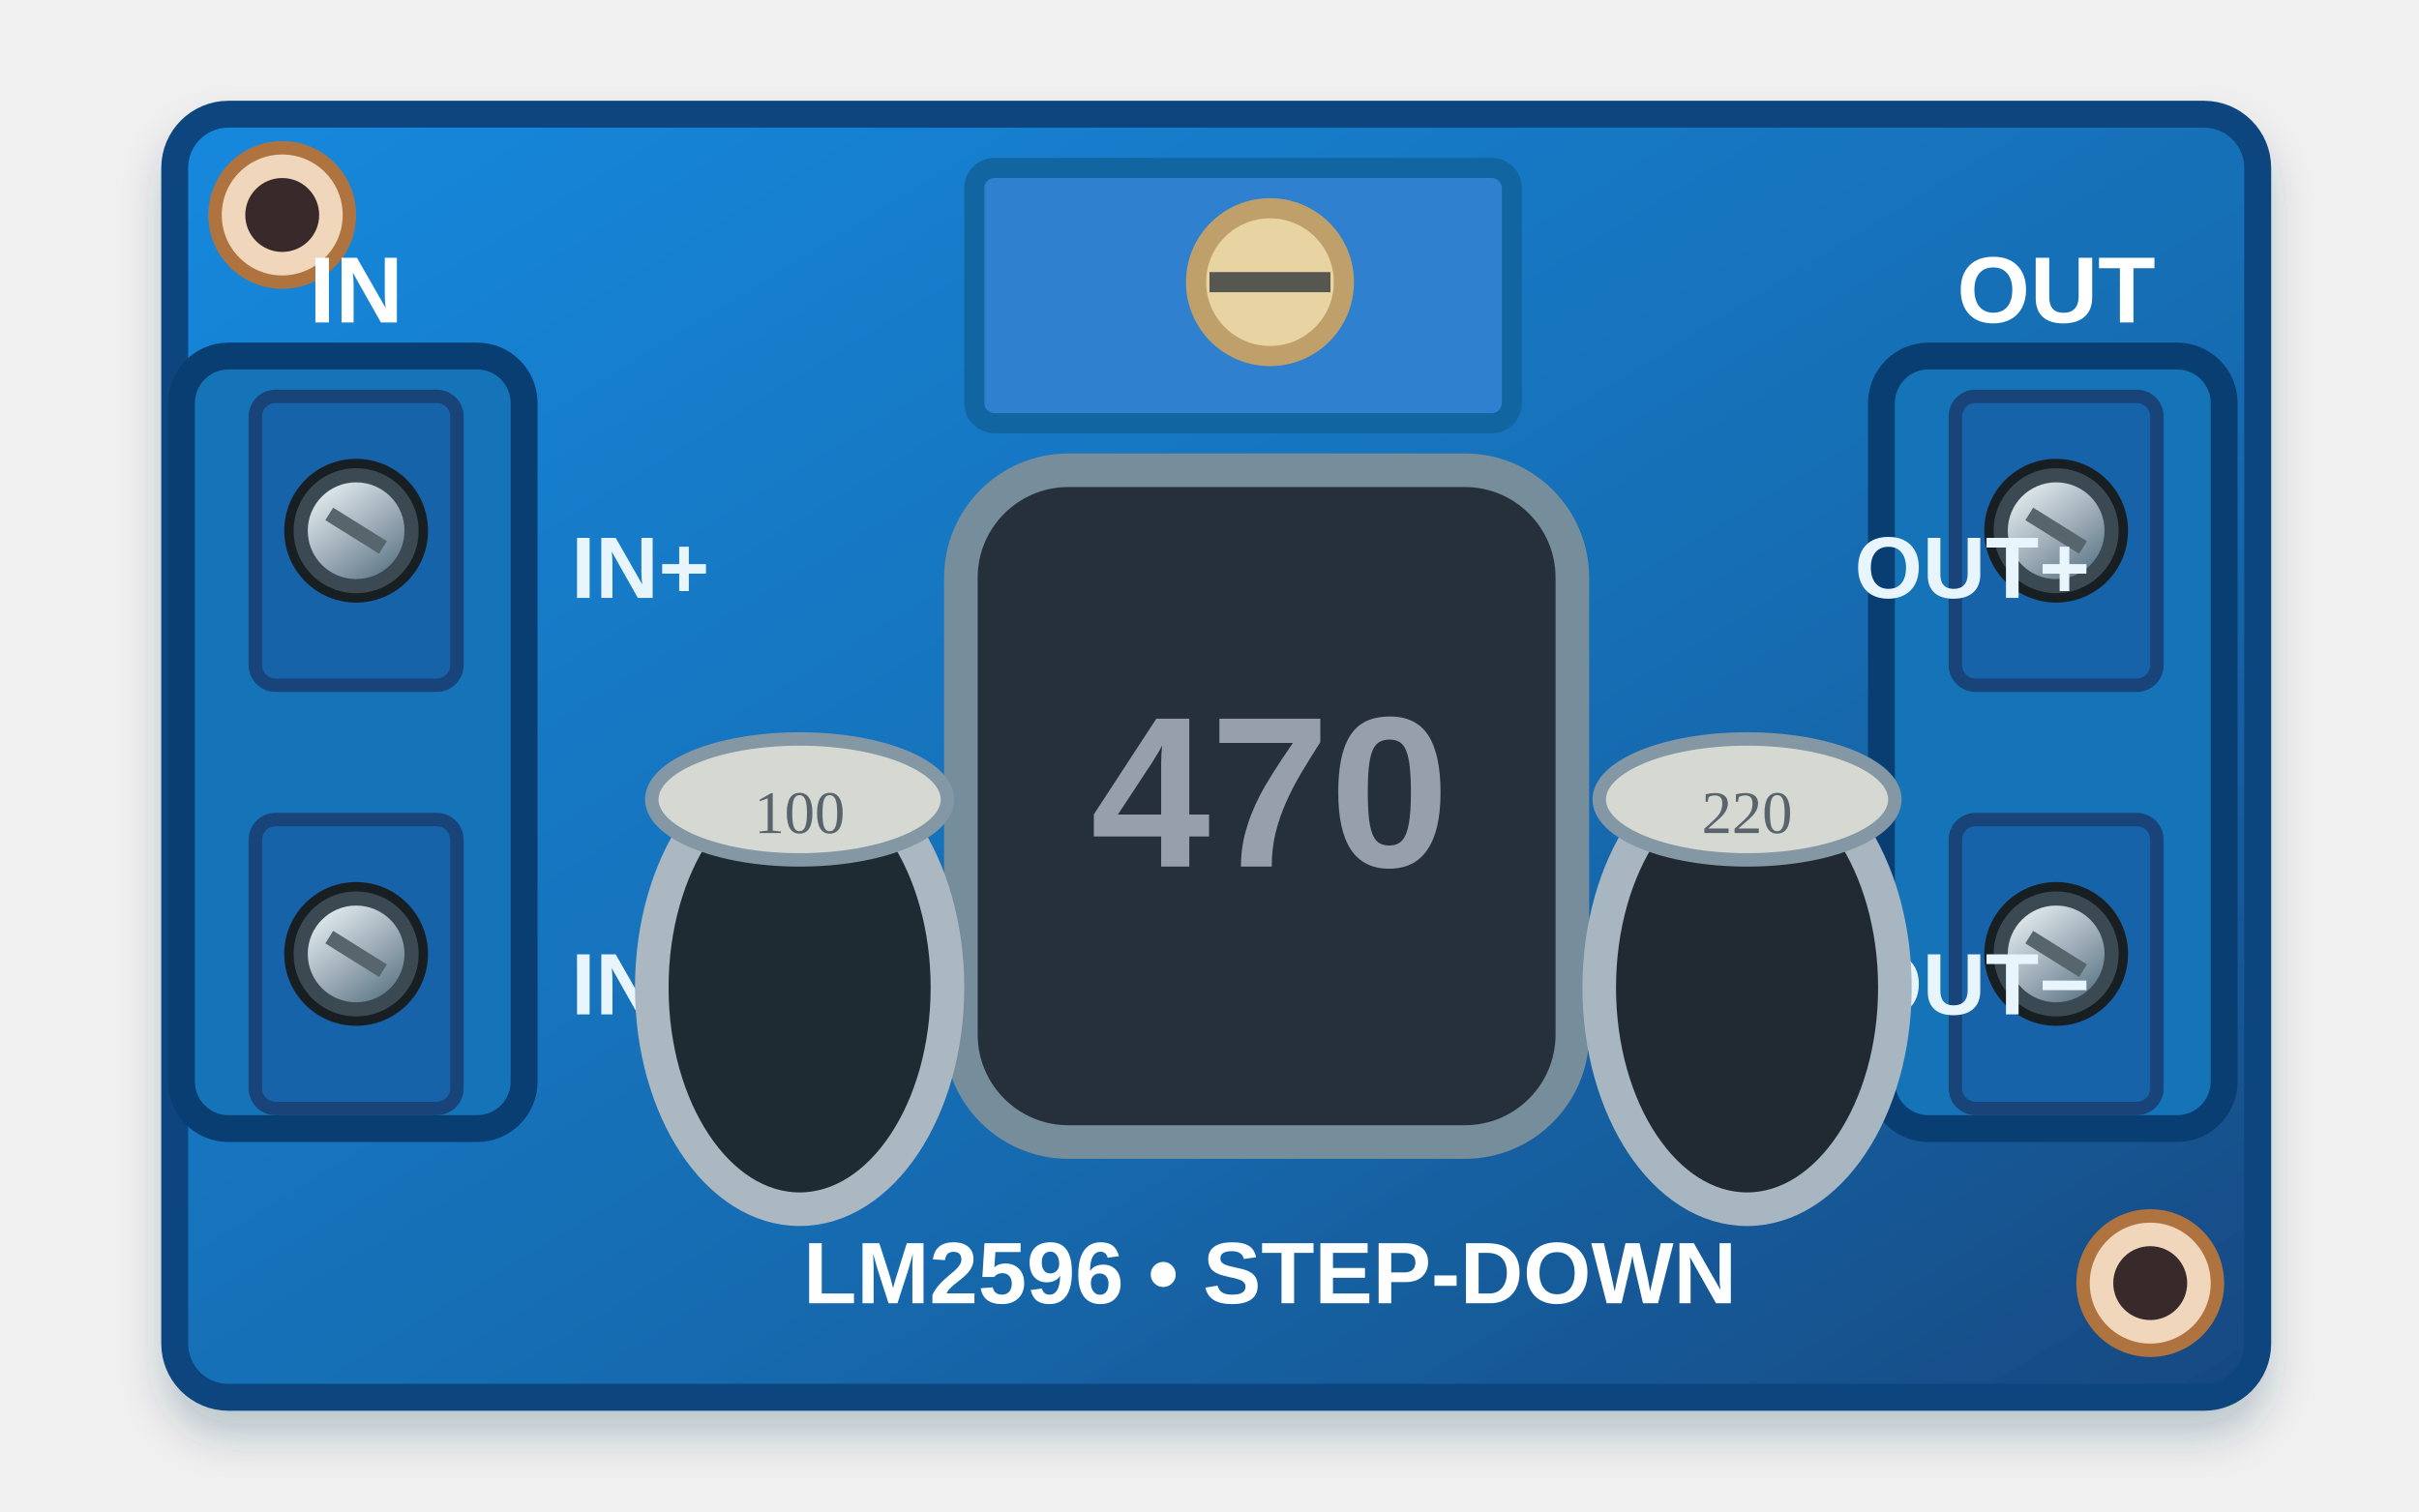
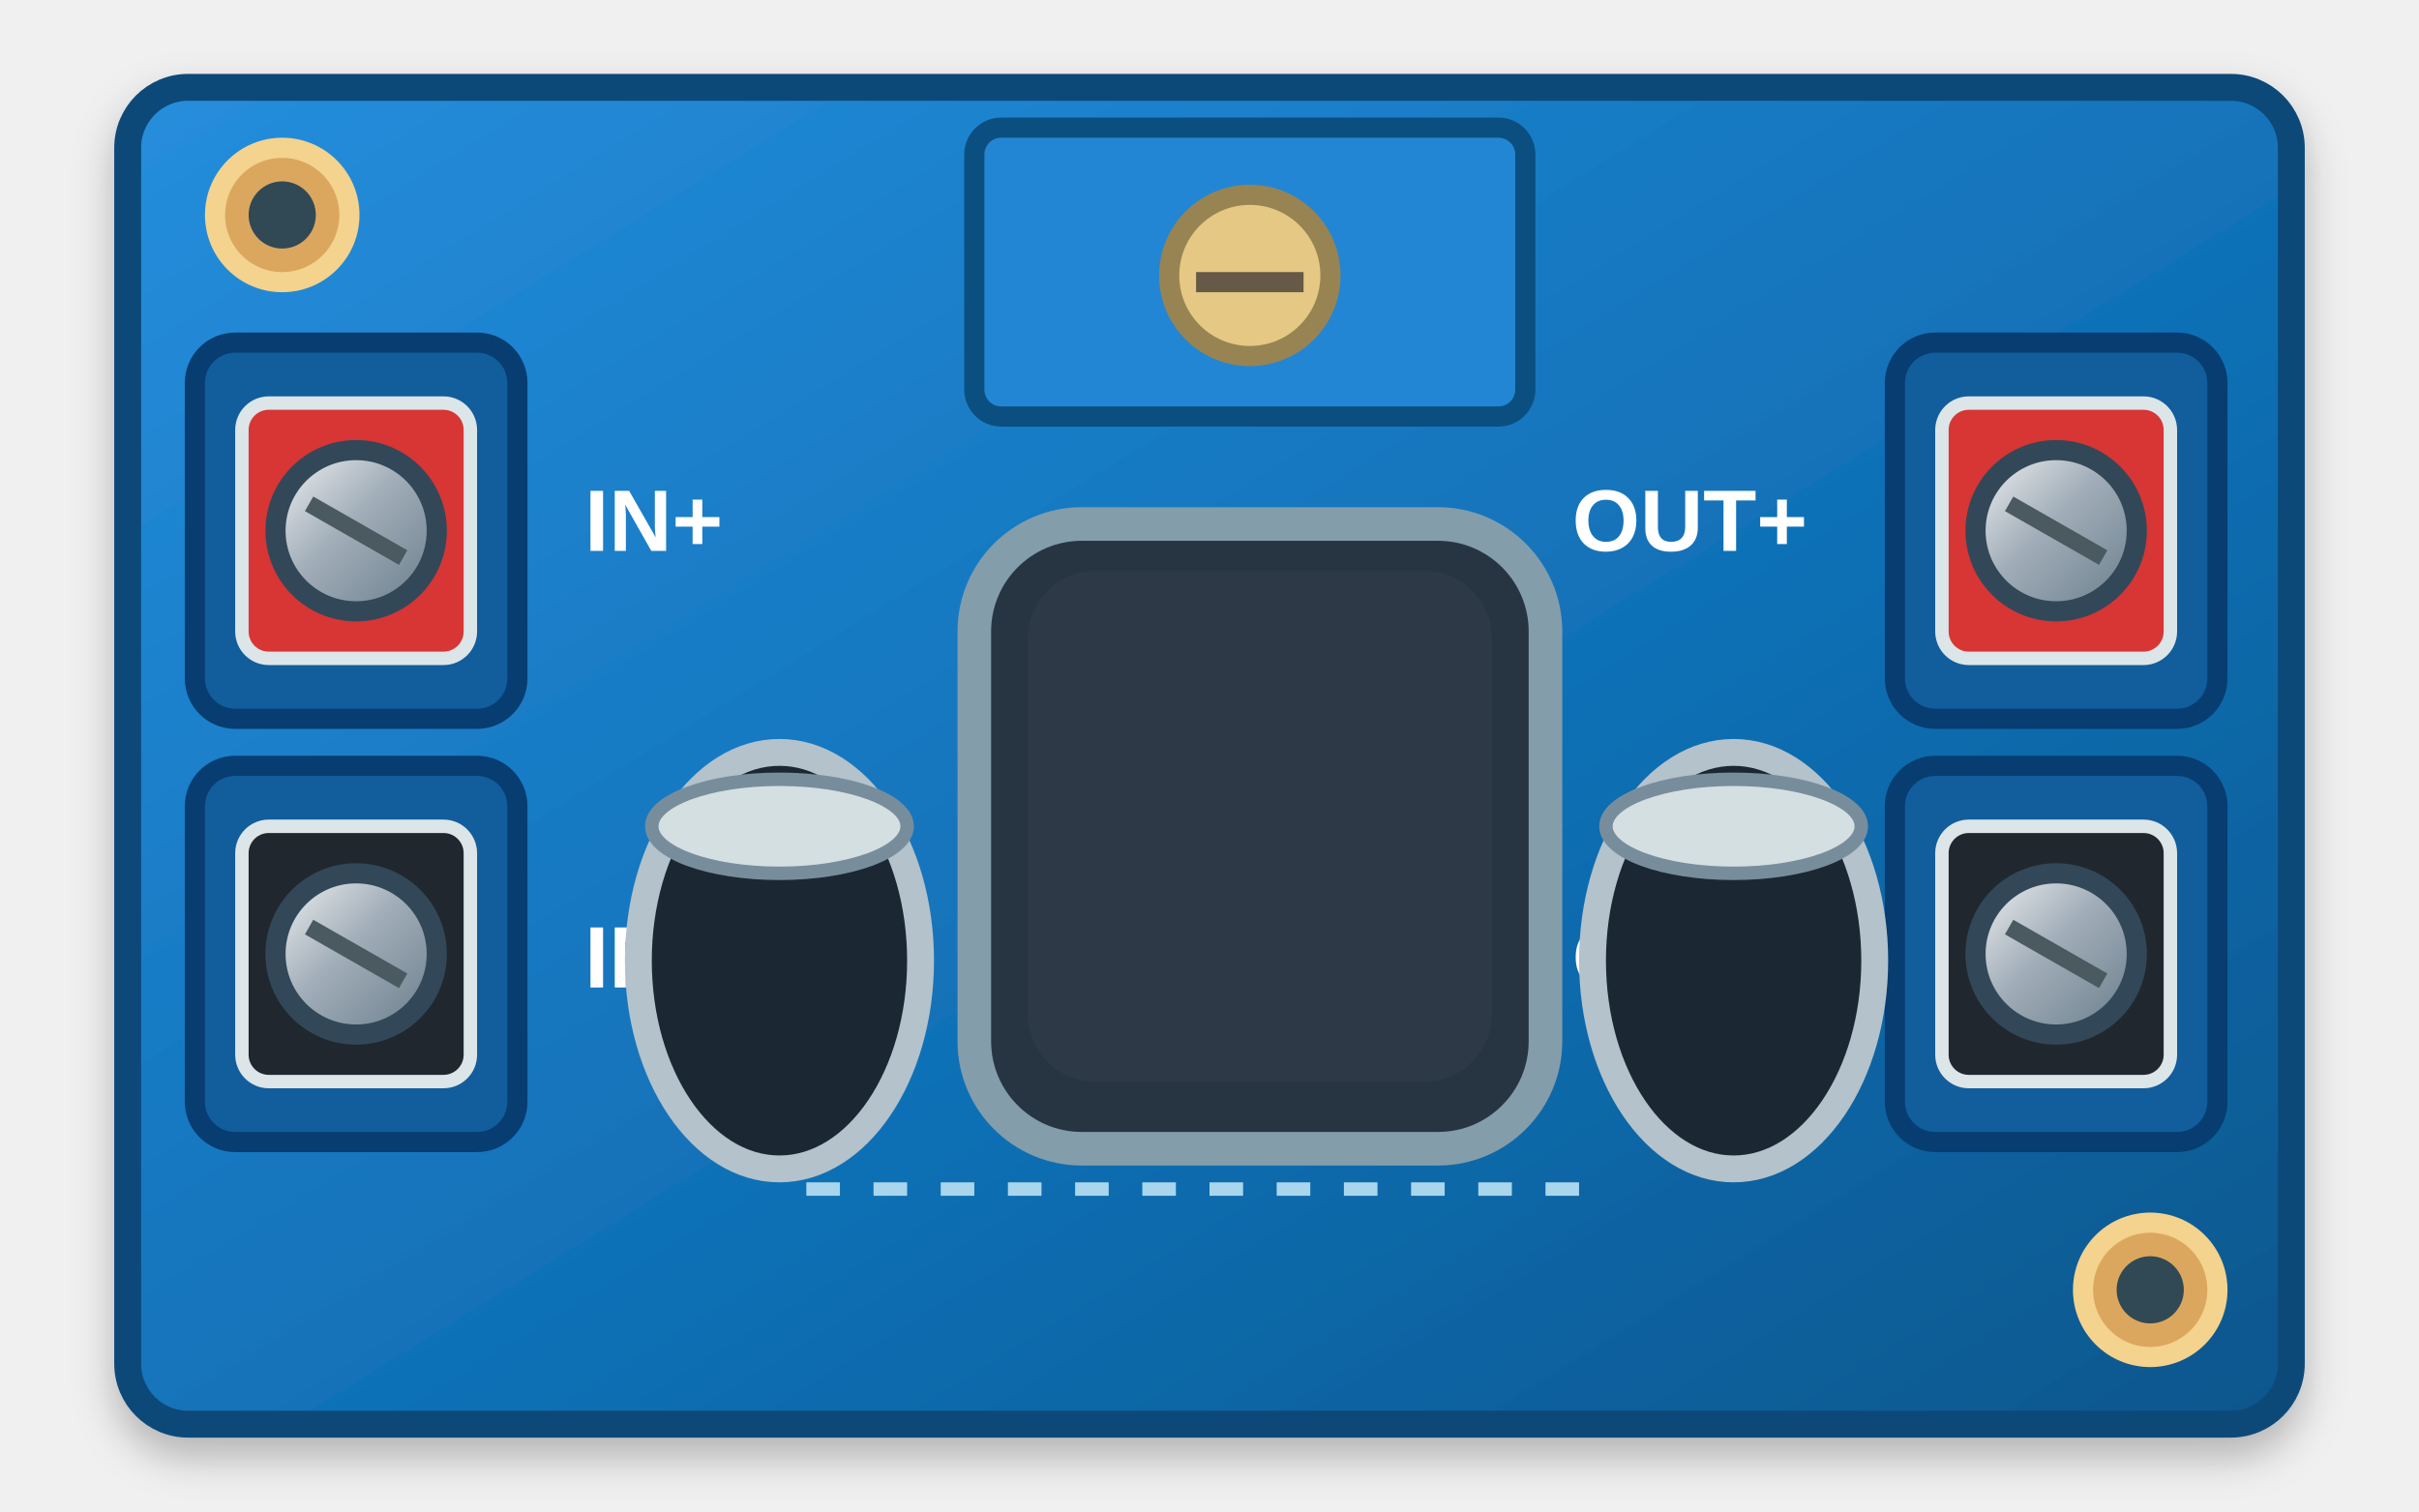
- <svg xmlns="http://www.w3.org/2000/svg" viewBox="0 0 360 225" role="img" aria-labelledby="t d">
+ <svg xmlns="http://www.w3.org/2000/svg" viewBox="0 0 360 225" role="img" aria-labelledby="title desc">
  <defs>
-     <linearGradient id="pcb" x1="0" y1="0" x2="1" y2="1">
-       <stop stop-color="#ed4143" />
-       <stop offset=".56" stop-color="#c81f2d" />
-       <stop offset="1" stop-color="#a91525" />
+     <linearGradient id="board" x1="0" y1="0" x2="1" y2="1">
+       <stop stop-color="#268edd" />
+       <stop offset=".55" stop-color="#1171b7" />
+       <stop offset="1" stop-color="#07568c" />
    </linearGradient>
-     <linearGradient id="blue" x1="0" y1="0" x2="1" y2="1">
-       <stop stop-color="#1689de" />
-       <stop offset=".6" stop-color="#126bb0" />
-       <stop offset="1" stop-color="#124880" />
+     <linearGradient id="s" x1="0" y1="0" x2="1" y2="1">
+       <stop stop-color="#f3f5f5" />
+       <stop offset=".45" stop-color="#a2aeb9" />
+       <stop offset="1" stop-color="#687c8a" />
    </linearGradient>
-     <linearGradient id="screw" x1="0" y1="0" x2=".75" y2="1">
-       <stop stop-color="#eff8fa" />
-       <stop offset=".6" stop-color="#9fadb8" />
-       <stop offset="1" stop-color="#617b8a" />
-     </linearGradient>
-     <linearGradient id="chip" x1="0" y1="0" x2="1" y2="1">
-       <stop stop-color="#353a3d" />
-       <stop offset=".65" stop-color="#10181d" />
-       <stop offset="1" stop-color="#50555b" />
-     </linearGradient>
-     <filter id="shadow" x="-30%" y="-30%" width="160%" height="160%">
-       <feDropShadow dx="0" dy="4" stdDeviation="3" flood-color="#193a4e" flood-opacity=".22" />
+     <filter id="shadow">
+       <feDropShadow dx="0" dy="3" stdDeviation="3" flood-opacity=".25" />
    </filter>
  </defs>
-   <rect x="26" y="17" width="310" height="191" rx="8" fill="url(#blue)" stroke="#0b447f" stroke-width="4" filter="url(#shadow)" />
-   <circle cx="42" cy="32" r="10" fill="#f0d6bb" stroke="#af7340" stroke-width="2" />
-   <circle cx="42" cy="32" r="5.5" fill="#38292a" />
-   <circle cx="320" cy="191" r="10" fill="#f0d6bb" stroke="#af7340" stroke-width="2" />
-   <circle cx="320" cy="191" r="5.5" fill="#38292a" />
-   <rect x="27" y="53" width="51" height="115" rx="7" fill="#1474b7" stroke="#083e71" stroke-width="4" />
-   <rect x="38" y="59" width="30" height="43" rx="3" fill="#1763aa" stroke="#184479" stroke-width="2" />
-   <circle cx="53" cy="79" r="10" fill="#3b4a52" stroke="#171f22" stroke-width="1.4" />
-   <circle cx="53" cy="79" r="7.2" fill="url(#screw)" />
-   <path d="M49 76.5 l8 5" stroke="#57656c" stroke-width="2.2" />
-   <rect x="38" y="122" width="30" height="43" rx="3" fill="#1763aa" stroke="#184479" stroke-width="2" />
-   <circle cx="53" cy="142" r="10" fill="#3b4a52" stroke="#171f22" stroke-width="1.4" />
-   <circle cx="53" cy="142" r="7.2" fill="url(#screw)" />
-   <path d="M49 139.5 l8 5" stroke="#57656c" stroke-width="2.2" />
-   <text x="53" y="48" fill="#fff" font-family="Arial" font-weight="bold" font-size="14" text-anchor="middle">IN</text>
-   <rect x="280" y="53" width="51" height="115" rx="7" fill="#1474b7" stroke="#083e71" stroke-width="4" />
-   <rect x="291" y="59" width="30" height="43" rx="3" fill="#1763aa" stroke="#184479" stroke-width="2" />
-   <circle cx="306" cy="79" r="10" fill="#3b4a52" stroke="#171f22" stroke-width="1.4" />
-   <circle cx="306" cy="79" r="7.2" fill="url(#screw)" />
-   <path d="M302 76.5 l8 5" stroke="#57656c" stroke-width="2.2" />
-   <rect x="291" y="122" width="30" height="43" rx="3" fill="#1763aa" stroke="#184479" stroke-width="2" />
-   <circle cx="306" cy="142" r="10" fill="#3b4a52" stroke="#171f22" stroke-width="1.4" />
-   <circle cx="306" cy="142" r="7.2" fill="url(#screw)" />
-   <path d="M302 139.5 l8 5" stroke="#57656c" stroke-width="2.2" />
-   <text x="306" y="48" fill="#fff" font-family="Arial" font-weight="bold" font-size="14" text-anchor="middle">OUT</text>
-   <text x="85" y="89" fill="#e9f5fc" font-size="13" font-family="Arial" font-weight="bold">IN+</text>
-   <text x="85" y="151" fill="#e9f5fc" font-size="13" font-family="Arial" font-weight="bold">IN−</text>
-   <text x="276" y="89" fill="#e9f5fc" font-size="13" font-family="Arial" font-weight="bold">OUT+</text>
-   <text x="276" y="151" fill="#e9f5fc" font-size="13" font-family="Arial" font-weight="bold">OUT−</text>
-   <rect x="143" y="70" width="91" height="100" rx="16" fill="#26303b" stroke="#768d9c" stroke-width="5" />
-   <text x="189" y="129" fill="#97a0aa" font-family="Arial" font-size="32" font-weight="bold" text-anchor="middle">470</text>
-   <ellipse cx="119" cy="147" rx="22" ry="33" fill="#1e2b33" stroke="#abb8c1" stroke-width="5" />
-   <ellipse cx="119" cy="119" rx="22" ry="9" fill="#d6d9d2" stroke="#8397a5" stroke-width="2" />
-   <text x="119" y="124" text-anchor="middle" fill="#58636b" font-size="9">100</text>
-   <ellipse cx="260" cy="147" rx="22" ry="33" fill="#212a32" stroke="#a7b6c1" stroke-width="5" />
-   <ellipse cx="260" cy="119" rx="22" ry="9" fill="#d6d9d2" stroke="#8397a5" stroke-width="2" />
-   <text x="260" y="124" text-anchor="middle" fill="#58636b" font-size="9">220</text>
-   <rect x="145" y="25" width="80" height="38" rx="3" fill="#2f80cf" stroke="#1166a2" stroke-width="3" />
-   <circle cx="189" cy="42" r="11" fill="#e7d4a2" stroke="#bfa06a" stroke-width="3" />
-   <path d="M180 42h18" stroke="#575751" stroke-width="3" />
-   <text x="189" y="194" font-size="13" font-weight="bold" font-family="Arial" fill="white" text-anchor="middle">LM2596 • STEP-DOWN</text>
+   <rect x="19" y="13" width="322" height="199" rx="9" fill="url(#board)" stroke="#084878" stroke-width="4" filter="url(#shadow)" />
+   <circle cx="42" cy="32" r="10" fill="#dba75e" stroke="#f3d38d" stroke-width="3" />
+   <circle cx="42" cy="32" r="5" fill="#304954" />
+   <circle cx="320" cy="192" r="10" fill="#dba75e" stroke="#f3d38d" stroke-width="3" />
+   <circle cx="320" cy="192" r="5" fill="#304954" />
+   <g id="inplus">
+     <rect x="29" y="51" width="48" height="56" rx="6" fill="#125d9c" stroke="#073d71" stroke-width="3" />
+     <rect x="36" y="60" width="34" height="38" rx="4" fill="#d83535" stroke="#dce5e8" stroke-width="2" />
+     <circle cx="53" cy="79" r="12" fill="url(#s)" stroke="#324859" stroke-width="3" />
+     <path d="M46 75l14 8" stroke="#4b5961" stroke-width="2.5" />
+   </g>
+   <g id="inminus">
+     <rect x="29" y="114" width="48" height="56" rx="6" fill="#125d9c" stroke="#073d71" stroke-width="3" />
+     <rect x="36" y="123" width="34" height="38" rx="4" fill="#20272e" stroke="#dce5e8" stroke-width="2" />
+     <circle cx="53" cy="142" r="12" fill="url(#s)" stroke="#324859" stroke-width="3" />
+     <path d="M46 138l14 8" stroke="#4b5961" stroke-width="2.5" />
+   </g>
+   <g id="outplus">
+     <rect x="282" y="51" width="48" height="56" rx="6" fill="#125d9c" stroke="#073d71" stroke-width="3" />
+     <rect x="289" y="60" width="34" height="38" rx="4" fill="#d83535" stroke="#dce5e8" stroke-width="2" />
+     <circle cx="306" cy="79" r="12" fill="url(#s)" stroke="#324859" stroke-width="3" />
+     <path d="M299 75l14 8" stroke="#4b5961" stroke-width="2.5" />
+   </g>
+   <g id="outminus">
+     <rect x="282" y="114" width="48" height="56" rx="6" fill="#125d9c" stroke="#073d71" stroke-width="3" />
+     <rect x="289" y="123" width="34" height="38" rx="4" fill="#20272e" stroke="#dce5e8" stroke-width="2" />
+     <circle cx="306" cy="142" r="12" fill="url(#s)" stroke="#324859" stroke-width="3" />
+     <path d="M299 138l14 8" stroke="#4b5961" stroke-width="2.5" />
+   </g>
+   <g font-family="Arial,sans-serif" font-size="13" font-weight="bold" fill="#fff">
+     <text x="87" y="82">IN+</text>
+     <text x="87" y="147">IN−</text>
+     <text x="269" y="82" text-anchor="end">OUT+</text>
+     <text x="269" y="147" text-anchor="end">OUT−</text>
+   </g>
+   <rect x="145" y="19" width="82" height="43" rx="4" fill="#2286d4" stroke="#0b4f80" stroke-width="3" />
+   <circle cx="186" cy="41" r="12" fill="#e5c883" stroke="#978452" stroke-width="3" />
+   <path d="M178 42h16" stroke="#665947" stroke-width="3" />
+   <rect x="145" y="78" width="85" height="93" rx="16" fill="#273543" stroke="#839dab" stroke-width="5" />
+   <rect x="153" y="85" width="69" height="76" rx="10" fill="#2d3946" />
+   <ellipse cx="116" cy="143" rx="21" ry="31" fill="#1b2833" stroke="#b3c2cb" stroke-width="4" />
+   <ellipse cx="116" cy="123" rx="19" ry="7" fill="#d4dfe1" stroke="#788d9c" stroke-width="2" />
+   <ellipse cx="258" cy="143" rx="21" ry="31" fill="#1b2833" stroke="#b3c2cb" stroke-width="4" />
+   <ellipse cx="258" cy="123" rx="19" ry="7" fill="#d4dfe1" stroke="#788d9c" stroke-width="2" />
+   <path d="M120 177H235" stroke="#a9d6ec" stroke-width="2" stroke-dasharray="5 5" />
</svg>
